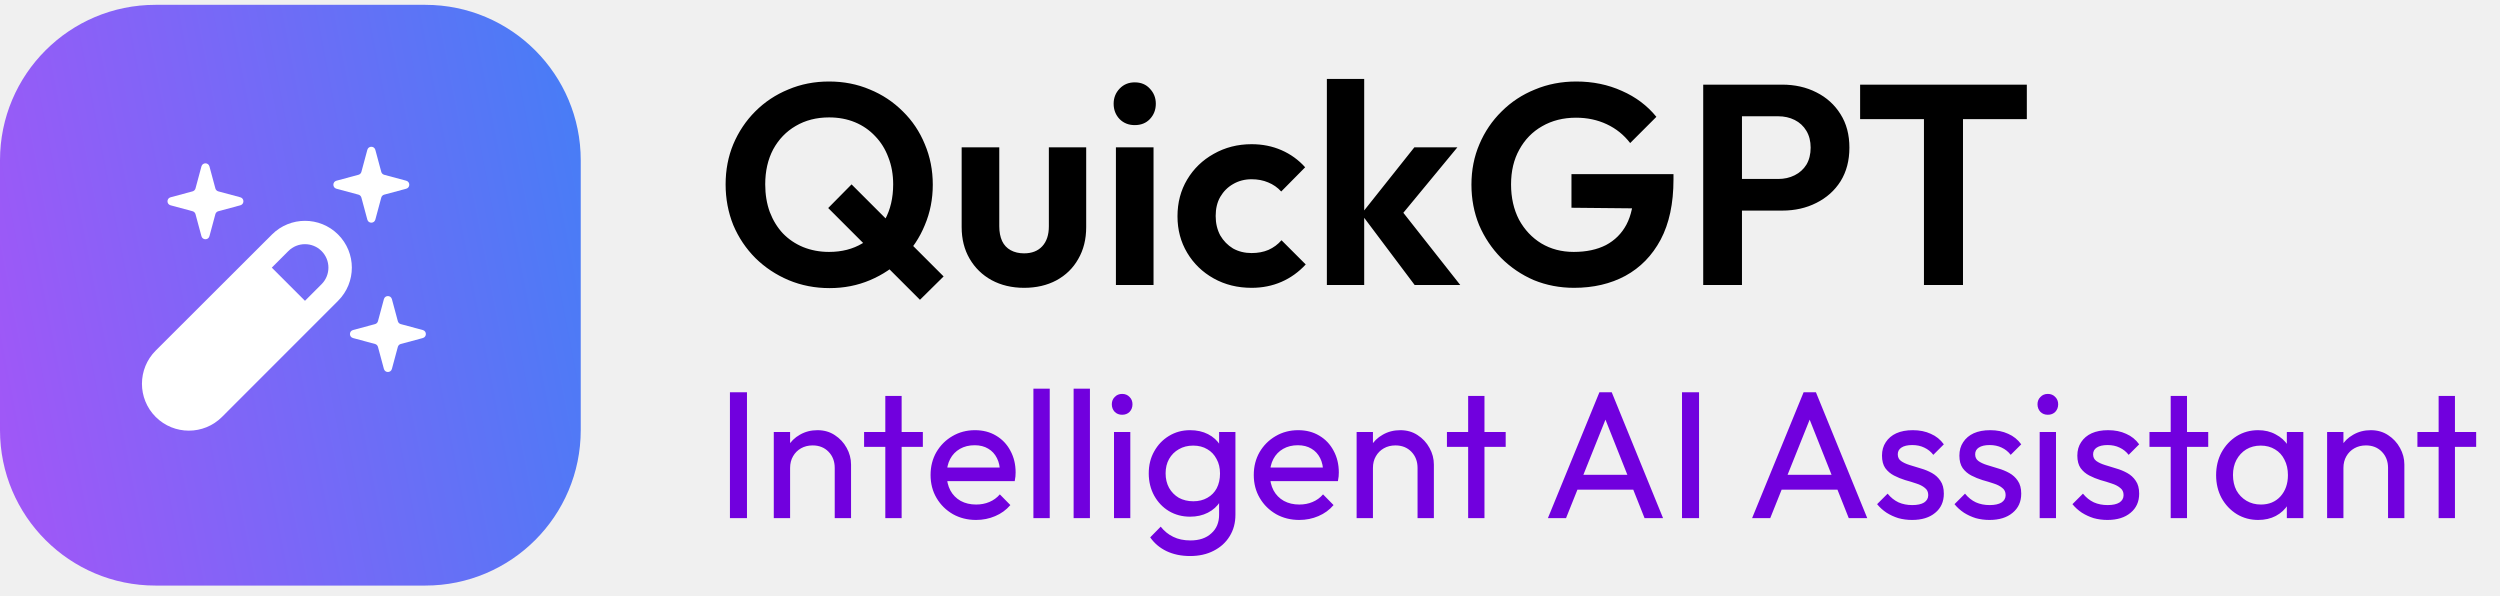
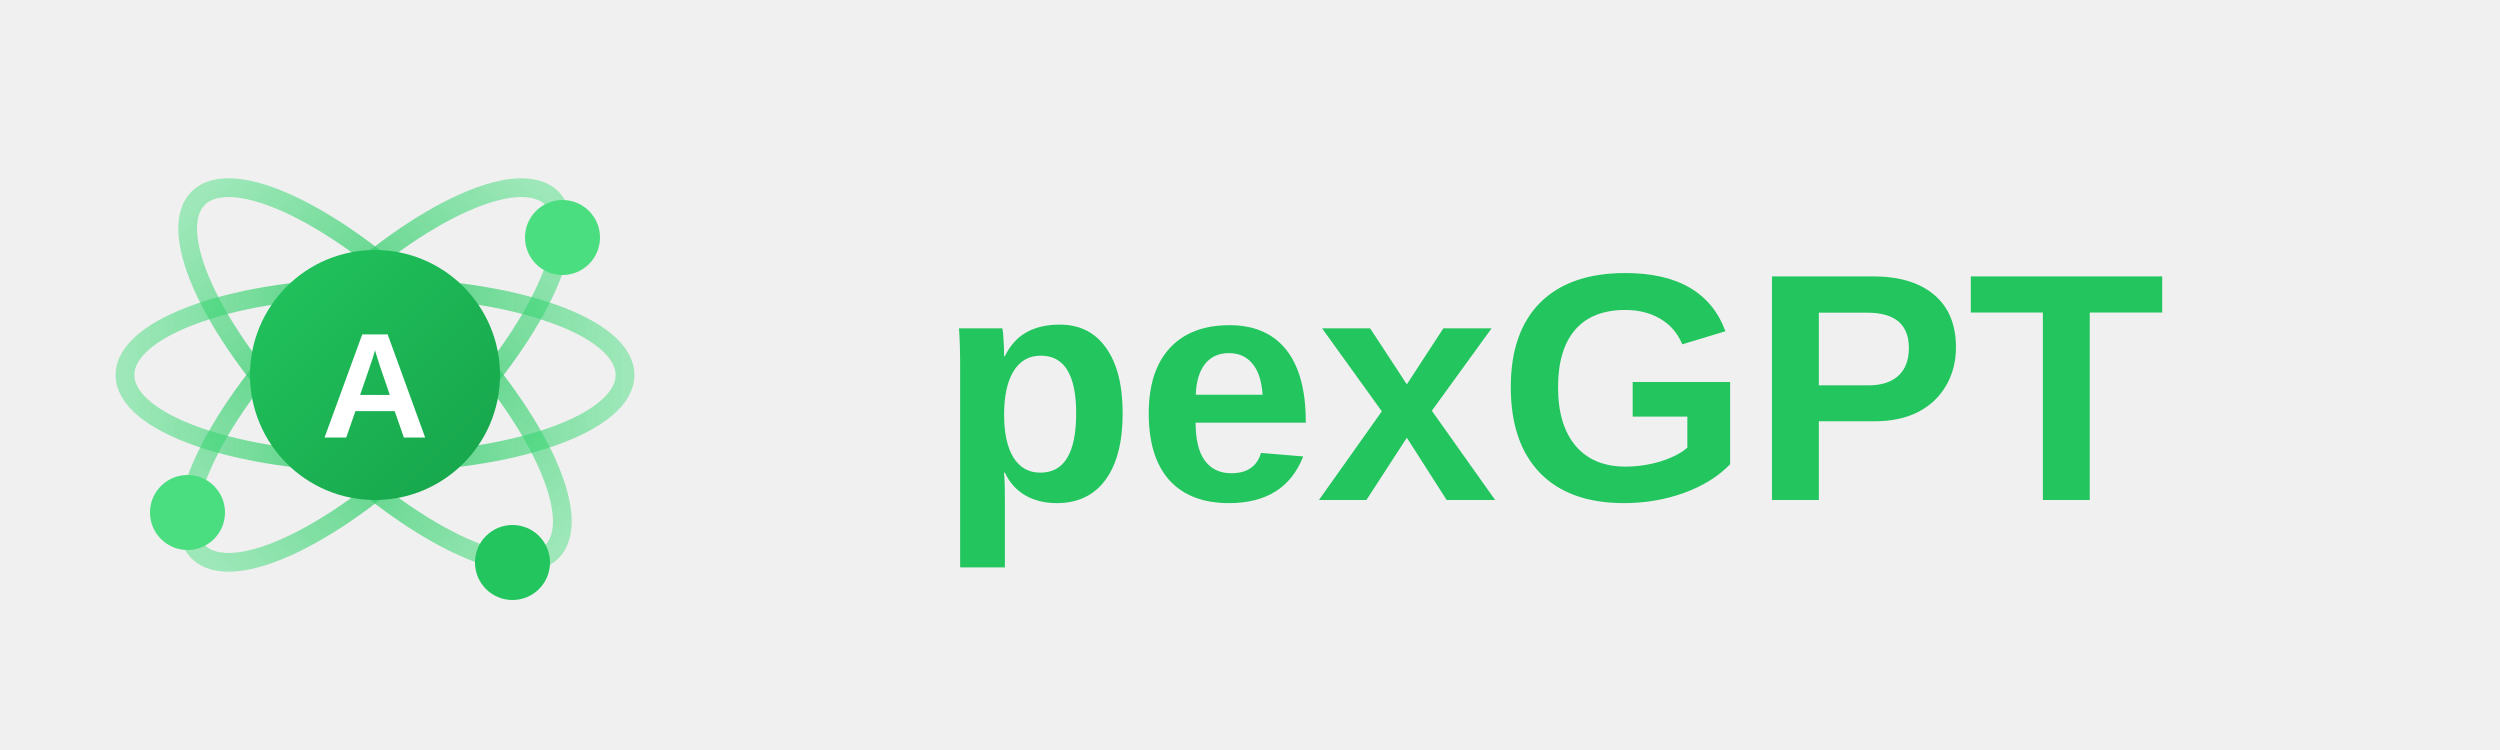
- <svg xmlns="http://www.w3.org/2000/svg" width="193" height="46" viewBox="0 0 193 46" fill="none">
-   <path d="M64.047 22.242C62.918 22.242 61.862 22.037 60.879 21.626C59.911 21.215 59.06 20.651 58.327 19.932C57.594 19.199 57.022 18.348 56.611 17.38C56.215 16.397 56.017 15.349 56.017 14.234C56.017 13.119 56.215 12.085 56.611 11.132C57.022 10.164 57.587 9.321 58.305 8.602C59.038 7.869 59.889 7.304 60.857 6.908C61.825 6.497 62.874 6.292 64.003 6.292C65.132 6.292 66.181 6.497 67.149 6.908C68.117 7.304 68.968 7.869 69.701 8.602C70.434 9.321 70.999 10.164 71.395 11.132C71.806 12.1 72.011 13.141 72.011 14.256C72.011 15.371 71.806 16.412 71.395 17.38C70.999 18.348 70.434 19.199 69.701 19.932C68.983 20.651 68.139 21.215 67.171 21.626C66.203 22.037 65.162 22.242 64.047 22.242ZM71.021 23.144L63.937 16.06L65.741 14.234L72.847 21.34L71.021 23.144ZM64.003 19.448C64.986 19.448 65.844 19.228 66.577 18.788C67.325 18.348 67.904 17.739 68.315 16.962C68.74 16.185 68.953 15.275 68.953 14.234C68.953 13.471 68.829 12.775 68.579 12.144C68.344 11.513 68.007 10.971 67.567 10.516C67.127 10.047 66.606 9.687 66.005 9.438C65.404 9.189 64.737 9.064 64.003 9.064C63.035 9.064 62.177 9.284 61.429 9.724C60.696 10.149 60.117 10.751 59.691 11.528C59.281 12.305 59.075 13.207 59.075 14.234C59.075 15.011 59.193 15.723 59.427 16.368C59.676 17.013 60.014 17.563 60.439 18.018C60.879 18.473 61.4 18.825 62.001 19.074C62.617 19.323 63.285 19.448 64.003 19.448ZM79.058 22.22C78.119 22.22 77.283 22.022 76.55 21.626C75.831 21.23 75.267 20.68 74.856 19.976C74.445 19.272 74.24 18.458 74.24 17.534V11.374H77.144V17.468C77.144 17.908 77.217 18.289 77.364 18.612C77.511 18.92 77.731 19.155 78.024 19.316C78.317 19.477 78.662 19.558 79.058 19.558C79.659 19.558 80.129 19.375 80.466 19.008C80.803 18.641 80.972 18.128 80.972 17.468V11.374H83.854V17.534C83.854 18.473 83.649 19.294 83.238 19.998C82.842 20.702 82.277 21.252 81.544 21.648C80.825 22.029 79.997 22.22 79.058 22.22ZM86.149 22V11.374H89.053V22L86.149 22ZM87.601 9.658C87.132 9.658 86.743 9.504 86.435 9.196C86.127 8.873 85.973 8.477 85.973 8.008C85.973 7.553 86.127 7.165 86.435 6.842C86.743 6.519 87.132 6.358 87.601 6.358C88.085 6.358 88.474 6.519 88.767 6.842C89.075 7.165 89.229 7.553 89.229 8.008C89.229 8.477 89.075 8.873 88.767 9.196C88.474 9.504 88.085 9.658 87.601 9.658ZM96.622 22.22C95.537 22.22 94.561 21.978 93.696 21.494C92.831 21.01 92.149 20.35 91.65 19.514C91.151 18.678 90.902 17.739 90.902 16.698C90.902 15.642 91.151 14.696 91.65 13.86C92.149 13.024 92.831 12.364 93.696 11.88C94.576 11.381 95.551 11.132 96.622 11.132C97.458 11.132 98.228 11.286 98.932 11.594C99.636 11.902 100.245 12.342 100.758 12.914L98.91 14.784C98.631 14.476 98.294 14.241 97.898 14.08C97.517 13.919 97.091 13.838 96.622 13.838C96.094 13.838 95.617 13.963 95.192 14.212C94.781 14.447 94.451 14.777 94.202 15.202C93.967 15.613 93.85 16.104 93.85 16.676C93.85 17.233 93.967 17.732 94.202 18.172C94.451 18.597 94.781 18.935 95.192 19.184C95.617 19.419 96.094 19.536 96.622 19.536C97.106 19.536 97.539 19.455 97.92 19.294C98.316 19.118 98.653 18.869 98.932 18.546L100.802 20.416C100.259 21.003 99.636 21.45 98.932 21.758C98.228 22.066 97.458 22.22 96.622 22.22ZM109.21 22L105.096 16.522L109.188 11.374H112.51L107.714 17.182L107.824 15.774L112.73 22H109.21ZM102.434 22V6.094H105.316V22H102.434ZM121.515 22.22C120.415 22.22 119.381 22.022 118.413 21.626C117.46 21.215 116.617 20.643 115.883 19.91C115.165 19.177 114.6 18.333 114.189 17.38C113.793 16.412 113.595 15.371 113.595 14.256C113.595 13.127 113.801 12.085 114.211 11.132C114.622 10.164 115.194 9.321 115.927 8.602C116.661 7.869 117.519 7.304 118.501 6.908C119.484 6.497 120.547 6.292 121.691 6.292C122.967 6.292 124.141 6.534 125.211 7.018C126.282 7.487 127.169 8.155 127.873 9.02L125.849 11.044C125.365 10.413 124.764 9.929 124.045 9.592C123.327 9.255 122.535 9.086 121.669 9.086C120.687 9.086 119.814 9.306 119.051 9.746C118.303 10.171 117.717 10.773 117.291 11.55C116.866 12.313 116.653 13.207 116.653 14.234C116.653 15.261 116.859 16.17 117.269 16.962C117.695 17.739 118.267 18.348 118.985 18.788C119.719 19.228 120.555 19.448 121.493 19.448C122.461 19.448 123.29 19.272 123.979 18.92C124.669 18.553 125.197 18.025 125.563 17.336C125.93 16.632 126.113 15.774 126.113 14.762L128.071 16.104L121.317 16.038V13.442H129.193V13.86C129.193 15.708 128.863 17.255 128.203 18.502C127.543 19.734 126.634 20.665 125.475 21.296C124.331 21.912 123.011 22.22 121.515 22.22ZM133.688 16.258V13.816L137.274 13.816C137.744 13.816 138.169 13.721 138.55 13.53C138.932 13.339 139.232 13.068 139.452 12.716C139.672 12.349 139.782 11.909 139.782 11.396C139.782 10.897 139.672 10.465 139.452 10.098C139.232 9.731 138.932 9.453 138.55 9.262C138.169 9.071 137.744 8.976 137.274 8.976L133.688 8.976V6.534H137.582C138.565 6.534 139.445 6.732 140.222 7.128C141.014 7.524 141.638 8.089 142.092 8.822C142.547 9.541 142.774 10.399 142.774 11.396C142.774 12.393 142.547 13.259 142.092 13.992C141.638 14.711 141.014 15.268 140.222 15.664C139.445 16.06 138.565 16.258 137.582 16.258H133.688ZM131.488 22V6.534H134.48V22H131.488ZM148.529 22V6.864H151.543V22L148.529 22ZM143.601 9.196V6.534H156.471V9.196H143.601Z" fill="black" />
-   <path d="M56.351 40V30.284H57.667V40H56.351ZM64.441 40V36.122C64.441 35.618 64.282 35.203 63.965 34.876C63.647 34.549 63.236 34.386 62.733 34.386C62.397 34.386 62.098 34.461 61.837 34.61C61.575 34.759 61.37 34.965 61.221 35.226C61.071 35.487 60.996 35.786 60.996 36.122L60.478 35.828C60.478 35.324 60.59 34.876 60.815 34.484C61.038 34.092 61.351 33.784 61.752 33.56C62.154 33.327 62.606 33.21 63.111 33.21C63.614 33.21 64.058 33.336 64.441 33.588C64.832 33.84 65.141 34.171 65.365 34.582C65.588 34.983 65.701 35.413 65.701 35.87V40H64.441ZM59.736 40V33.35H60.996V40H59.736ZM68.346 40V30.564H69.606V40H68.346ZM66.708 34.498V33.35H71.244V34.498H66.708ZM75.354 40.14C74.691 40.14 74.094 39.991 73.562 39.692C73.03 39.384 72.61 38.969 72.302 38.446C71.994 37.923 71.84 37.331 71.84 36.668C71.84 36.015 71.989 35.427 72.288 34.904C72.596 34.381 73.006 33.971 73.52 33.672C74.042 33.364 74.626 33.21 75.27 33.21C75.886 33.21 76.427 33.35 76.894 33.63C77.37 33.91 77.738 34.297 78 34.792C78.27 35.287 78.406 35.847 78.406 36.472C78.406 36.565 78.401 36.668 78.392 36.78C78.382 36.883 78.364 37.004 78.336 37.144H72.722V36.094H77.664L77.202 36.5C77.202 36.052 77.122 35.674 76.964 35.366C76.805 35.049 76.581 34.806 76.292 34.638C76.002 34.461 75.652 34.372 75.242 34.372C74.812 34.372 74.434 34.465 74.108 34.652C73.781 34.839 73.529 35.1 73.352 35.436C73.174 35.772 73.086 36.169 73.086 36.626C73.086 37.093 73.179 37.503 73.366 37.858C73.552 38.203 73.818 38.474 74.164 38.67C74.509 38.857 74.906 38.95 75.354 38.95C75.727 38.95 76.068 38.885 76.376 38.754C76.693 38.623 76.964 38.427 77.188 38.166L78 38.992C77.682 39.365 77.29 39.65 76.824 39.846C76.366 40.042 75.876 40.14 75.354 40.14ZM79.779 40V30.004H81.04V40H79.779ZM82.883 40V30.004H84.143V40H82.883ZM86.001 40V33.35H87.26V40H86.001ZM86.63 32.02C86.397 32.02 86.206 31.945 86.056 31.796C85.907 31.637 85.832 31.441 85.832 31.208C85.832 30.984 85.907 30.797 86.056 30.648C86.206 30.489 86.397 30.41 86.63 30.41C86.864 30.41 87.055 30.489 87.204 30.648C87.354 30.797 87.428 30.984 87.428 31.208C87.428 31.441 87.354 31.637 87.204 31.796C87.055 31.945 86.864 32.02 86.63 32.02ZM91.875 42.926C91.194 42.926 90.587 42.8 90.055 42.548C89.533 42.296 89.113 41.941 88.795 41.484L89.607 40.658C89.878 41.003 90.2 41.265 90.573 41.442C90.947 41.629 91.39 41.722 91.903 41.722C92.585 41.722 93.121 41.54 93.513 41.176C93.915 40.821 94.115 40.341 94.115 39.734V38.082L94.339 36.584L94.115 35.1V33.35H95.375V39.734C95.375 40.369 95.226 40.924 94.927 41.4C94.638 41.876 94.227 42.249 93.695 42.52C93.173 42.791 92.566 42.926 91.875 42.926ZM91.875 39.888C91.269 39.888 90.723 39.743 90.237 39.454C89.761 39.165 89.383 38.768 89.103 38.264C88.823 37.751 88.683 37.177 88.683 36.542C88.683 35.907 88.823 35.343 89.103 34.848C89.383 34.344 89.761 33.947 90.237 33.658C90.723 33.359 91.269 33.21 91.875 33.21C92.398 33.21 92.86 33.313 93.261 33.518C93.663 33.723 93.98 34.013 94.213 34.386C94.456 34.75 94.587 35.179 94.605 35.674V37.438C94.577 37.923 94.442 38.353 94.199 38.726C93.966 39.09 93.649 39.375 93.247 39.58C92.846 39.785 92.389 39.888 91.875 39.888ZM92.127 38.698C92.538 38.698 92.897 38.609 93.205 38.432C93.523 38.255 93.765 38.007 93.933 37.69C94.101 37.363 94.185 36.985 94.185 36.556C94.185 36.127 94.097 35.753 93.919 35.436C93.751 35.109 93.513 34.857 93.205 34.68C92.897 34.493 92.533 34.4 92.113 34.4C91.693 34.4 91.325 34.493 91.007 34.68C90.69 34.857 90.438 35.109 90.251 35.436C90.074 35.753 89.985 36.122 89.985 36.542C89.985 36.962 90.074 37.335 90.251 37.662C90.438 37.989 90.69 38.245 91.007 38.432C91.334 38.609 91.707 38.698 92.127 38.698ZM100.305 40.14C99.642 40.14 99.045 39.991 98.513 39.692C97.981 39.384 97.561 38.969 97.253 38.446C96.945 37.923 96.791 37.331 96.791 36.668C96.791 36.015 96.94 35.427 97.239 34.904C97.547 34.381 97.957 33.971 98.471 33.672C98.993 33.364 99.577 33.21 100.221 33.21C100.837 33.21 101.378 33.35 101.845 33.63C102.321 33.91 102.689 34.297 102.951 34.792C103.221 35.287 103.357 35.847 103.357 36.472C103.357 36.565 103.352 36.668 103.343 36.78C103.333 36.883 103.315 37.004 103.287 37.144H97.673V36.094H102.615L102.153 36.5C102.153 36.052 102.073 35.674 101.915 35.366C101.756 35.049 101.532 34.806 101.243 34.638C100.953 34.461 100.603 34.372 100.193 34.372C99.763 34.372 99.385 34.465 99.059 34.652C98.732 34.839 98.48 35.1 98.303 35.436C98.125 35.772 98.037 36.169 98.037 36.626C98.037 37.093 98.13 37.503 98.317 37.858C98.503 38.203 98.769 38.474 99.115 38.67C99.46 38.857 99.857 38.95 100.305 38.95C100.678 38.95 101.019 38.885 101.327 38.754C101.644 38.623 101.915 38.427 102.139 38.166L102.951 38.992C102.633 39.365 102.241 39.65 101.775 39.846C101.317 40.042 100.827 40.14 100.305 40.14ZM109.435 40V36.122C109.435 35.618 109.276 35.203 108.959 34.876C108.641 34.549 108.231 34.386 107.727 34.386C107.391 34.386 107.092 34.461 106.831 34.61C106.569 34.759 106.364 34.965 106.215 35.226C106.065 35.487 105.991 35.786 105.991 36.122L105.473 35.828C105.473 35.324 105.585 34.876 105.809 34.484C106.033 34.092 106.345 33.784 106.747 33.56C107.148 33.327 107.601 33.21 108.105 33.21C108.609 33.21 109.052 33.336 109.435 33.588C109.827 33.84 110.135 34.171 110.359 34.582C110.583 34.983 110.695 35.413 110.695 35.87V40H109.435ZM104.731 40V33.35H105.991V40H104.731ZM113.341 40V30.564H114.601V40H113.341ZM111.703 34.498V33.35H116.239V34.498H111.703ZM119.498 40L123.474 30.284H124.426L128.388 40H126.96L123.698 31.782H124.188L120.898 40H119.498ZM121.388 37.802V36.654H126.498V37.802H121.388ZM129.851 40V30.284H131.167V40H129.851ZM135.262 40L139.238 30.284H140.19L144.152 40H142.724L139.462 31.782H139.952L136.662 40H135.262ZM137.152 37.802V36.654H142.262V37.802H137.152ZM147.614 40.14C147.241 40.14 146.886 40.093 146.55 40C146.224 39.897 145.92 39.757 145.64 39.58C145.36 39.393 145.118 39.174 144.912 38.922L145.724 38.11C145.967 38.409 146.247 38.633 146.564 38.782C146.882 38.922 147.236 38.992 147.628 38.992C148.02 38.992 148.324 38.927 148.538 38.796C148.753 38.656 148.86 38.465 148.86 38.222C148.86 37.979 148.772 37.793 148.594 37.662C148.426 37.522 148.207 37.41 147.936 37.326C147.666 37.233 147.376 37.144 147.068 37.06C146.77 36.967 146.485 36.85 146.214 36.71C145.944 36.57 145.72 36.379 145.542 36.136C145.374 35.893 145.29 35.571 145.29 35.17C145.29 34.769 145.388 34.423 145.584 34.134C145.78 33.835 146.051 33.607 146.396 33.448C146.751 33.289 147.176 33.21 147.67 33.21C148.193 33.21 148.655 33.303 149.056 33.49C149.467 33.667 149.803 33.938 150.064 34.302L149.252 35.114C149.066 34.871 148.832 34.685 148.552 34.554C148.282 34.423 147.974 34.358 147.628 34.358C147.264 34.358 146.984 34.423 146.788 34.554C146.602 34.675 146.508 34.848 146.508 35.072C146.508 35.296 146.592 35.469 146.76 35.59C146.928 35.711 147.148 35.814 147.418 35.898C147.698 35.982 147.988 36.071 148.286 36.164C148.585 36.248 148.87 36.365 149.14 36.514C149.411 36.663 149.63 36.864 149.798 37.116C149.976 37.368 150.064 37.699 150.064 38.11C150.064 38.735 149.84 39.23 149.392 39.594C148.954 39.958 148.361 40.14 147.614 40.14ZM153.589 40.14C153.215 40.14 152.861 40.093 152.525 40C152.198 39.897 151.895 39.757 151.615 39.58C151.335 39.393 151.092 39.174 150.887 38.922L151.699 38.11C151.941 38.409 152.221 38.633 152.539 38.782C152.856 38.922 153.211 38.992 153.603 38.992C153.995 38.992 154.298 38.927 154.513 38.796C154.727 38.656 154.835 38.465 154.835 38.222C154.835 37.979 154.746 37.793 154.569 37.662C154.401 37.522 154.181 37.41 153.911 37.326C153.64 37.233 153.351 37.144 153.043 37.06C152.744 36.967 152.459 36.85 152.189 36.71C151.918 36.57 151.694 36.379 151.517 36.136C151.349 35.893 151.265 35.571 151.265 35.17C151.265 34.769 151.363 34.423 151.559 34.134C151.755 33.835 152.025 33.607 152.371 33.448C152.725 33.289 153.15 33.21 153.645 33.21C154.167 33.21 154.629 33.303 155.031 33.49C155.441 33.667 155.777 33.938 156.039 34.302L155.227 35.114C155.04 34.871 154.807 34.685 154.527 34.554C154.256 34.423 153.948 34.358 153.603 34.358C153.239 34.358 152.959 34.423 152.763 34.554C152.576 34.675 152.483 34.848 152.483 35.072C152.483 35.296 152.567 35.469 152.735 35.59C152.903 35.711 153.122 35.814 153.393 35.898C153.673 35.982 153.962 36.071 154.261 36.164C154.559 36.248 154.844 36.365 155.115 36.514C155.385 36.663 155.605 36.864 155.773 37.116C155.95 37.368 156.039 37.699 156.039 38.11C156.039 38.735 155.815 39.23 155.367 39.594C154.928 39.958 154.335 40.14 153.589 40.14ZM157.463 40V33.35H158.723V40H157.463ZM158.093 32.02C157.86 32.02 157.669 31.945 157.519 31.796C157.37 31.637 157.295 31.441 157.295 31.208C157.295 30.984 157.37 30.797 157.519 30.648C157.669 30.489 157.86 30.41 158.093 30.41C158.327 30.41 158.518 30.489 158.667 30.648C158.817 30.797 158.891 30.984 158.891 31.208C158.891 31.441 158.817 31.637 158.667 31.796C158.518 31.945 158.327 32.02 158.093 32.02ZM162.694 40.14C162.321 40.14 161.966 40.093 161.63 40C161.304 39.897 161 39.757 160.72 39.58C160.44 39.393 160.198 39.174 159.992 38.922L160.804 38.11C161.047 38.409 161.327 38.633 161.644 38.782C161.962 38.922 162.316 38.992 162.708 38.992C163.1 38.992 163.404 38.927 163.618 38.796C163.833 38.656 163.94 38.465 163.94 38.222C163.94 37.979 163.852 37.793 163.674 37.662C163.506 37.522 163.287 37.41 163.016 37.326C162.746 37.233 162.456 37.144 162.148 37.06C161.85 36.967 161.565 36.85 161.294 36.71C161.024 36.57 160.8 36.379 160.622 36.136C160.454 35.893 160.37 35.571 160.37 35.17C160.37 34.769 160.468 34.423 160.664 34.134C160.86 33.835 161.131 33.607 161.476 33.448C161.831 33.289 162.256 33.21 162.75 33.21C163.273 33.21 163.735 33.303 164.136 33.49C164.547 33.667 164.883 33.938 165.144 34.302L164.332 35.114C164.146 34.871 163.912 34.685 163.632 34.554C163.362 34.423 163.054 34.358 162.708 34.358C162.344 34.358 162.064 34.423 161.868 34.554C161.682 34.675 161.588 34.848 161.588 35.072C161.588 35.296 161.672 35.469 161.84 35.59C162.008 35.711 162.228 35.814 162.498 35.898C162.778 35.982 163.068 36.071 163.366 36.164C163.665 36.248 163.95 36.365 164.22 36.514C164.491 36.663 164.71 36.864 164.878 37.116C165.056 37.368 165.144 37.699 165.144 38.11C165.144 38.735 164.92 39.23 164.472 39.594C164.034 39.958 163.441 40.14 162.694 40.14ZM167.577 40V30.564H168.837V40H167.577ZM165.939 34.498V33.35H170.475V34.498H165.939ZM174.332 40.14C173.725 40.14 173.175 39.991 172.68 39.692C172.185 39.384 171.793 38.969 171.504 38.446C171.224 37.923 171.084 37.335 171.084 36.682C171.084 36.029 171.224 35.441 171.504 34.918C171.793 34.395 172.181 33.98 172.666 33.672C173.161 33.364 173.716 33.21 174.332 33.21C174.836 33.21 175.284 33.317 175.676 33.532C176.077 33.737 176.399 34.027 176.642 34.4C176.885 34.764 177.02 35.189 177.048 35.674V37.676C177.02 38.152 176.885 38.577 176.642 38.95C176.409 39.323 176.091 39.617 175.69 39.832C175.298 40.037 174.845 40.14 174.332 40.14ZM174.542 38.95C175.167 38.95 175.671 38.74 176.054 38.32C176.437 37.891 176.628 37.345 176.628 36.682C176.628 36.225 176.539 35.828 176.362 35.492C176.194 35.147 175.951 34.881 175.634 34.694C175.317 34.498 174.948 34.4 174.528 34.4C174.108 34.4 173.735 34.498 173.408 34.694C173.091 34.89 172.839 35.161 172.652 35.506C172.475 35.842 172.386 36.229 172.386 36.668C172.386 37.116 172.475 37.513 172.652 37.858C172.839 38.194 173.095 38.46 173.422 38.656C173.749 38.852 174.122 38.95 174.542 38.95ZM176.544 40V38.208L176.782 36.584L176.544 34.974V33.35H177.818V40H176.544ZM184.357 40V36.122C184.357 35.618 184.198 35.203 183.881 34.876C183.563 34.549 183.153 34.386 182.649 34.386C182.313 34.386 182.014 34.461 181.753 34.61C181.491 34.759 181.286 34.965 181.137 35.226C180.987 35.487 180.913 35.786 180.913 36.122L180.395 35.828C180.395 35.324 180.507 34.876 180.731 34.484C180.955 34.092 181.267 33.784 181.669 33.56C182.07 33.327 182.523 33.21 183.027 33.21C183.531 33.21 183.974 33.336 184.357 33.588C184.749 33.84 185.057 34.171 185.281 34.582C185.505 34.983 185.617 35.413 185.617 35.87V40H184.357ZM179.653 40V33.35H180.913V40H179.653ZM188.262 40V30.564H189.522V40H188.262ZM186.624 34.498V33.35H191.16V34.498H186.624Z" fill="#7100DE" />
-   <rect y="0.373" width="44.833" height="44.833" rx="12" fill="url(#paint0_linear_8977_4661)" />
-   <path fill-rule="evenodd" clip-rule="evenodd" d="M17.14 32.186L26.104 23.218C27.518 21.804 27.515 19.511 26.097 18.101C24.685 16.696 22.404 16.698 20.995 18.105L12.021 27.065C10.606 28.478 10.605 30.772 12.019 32.187C13.433 33.6 15.726 33.6 17.14 32.186ZM20.982 20.661L23.544 23.222L24.824 21.941C25.531 21.234 25.531 20.087 24.824 19.38C24.117 18.673 22.97 18.673 22.263 19.38L20.982 20.661Z" fill="white" />
-   <path d="M15.551 12.846C15.636 12.53 16.084 12.53 16.169 12.846L16.627 14.547C16.657 14.657 16.743 14.743 16.853 14.773L18.554 15.231C18.87 15.316 18.87 15.764 18.554 15.849L16.853 16.307C16.743 16.337 16.657 16.423 16.627 16.533L16.169 18.233C16.084 18.549 15.636 18.549 15.551 18.233L15.093 16.533C15.063 16.423 14.977 16.337 14.867 16.307L13.167 15.849C12.851 15.764 12.851 15.316 13.167 15.231L14.867 14.773C14.977 14.743 15.063 14.657 15.093 14.547L15.551 12.846Z" fill="white" />
-   <path d="M28.358 11.567C28.443 11.251 28.891 11.251 28.976 11.567L29.434 13.268C29.463 13.378 29.55 13.464 29.66 13.493L31.36 13.951C31.676 14.036 31.676 14.485 31.36 14.57L29.66 15.027C29.55 15.057 29.463 15.143 29.434 15.254L28.976 16.954C28.891 17.27 28.443 17.27 28.358 16.954L27.9 15.254C27.87 15.143 27.784 15.057 27.674 15.027L25.973 14.57C25.657 14.485 25.657 14.036 25.973 13.951L27.674 13.493C27.784 13.464 27.87 13.378 27.9 13.268L28.358 11.567Z" fill="white" />
-   <path d="M29.637 23.094C29.722 22.778 30.17 22.778 30.255 23.094L30.713 24.795C30.743 24.905 30.829 24.991 30.939 25.021L32.64 25.479C32.956 25.564 32.956 26.012 32.64 26.097L30.939 26.555C30.829 26.584 30.743 26.671 30.713 26.781L30.255 28.481C30.17 28.797 29.722 28.797 29.637 28.481L29.179 26.781C29.149 26.671 29.063 26.584 28.953 26.555L27.253 26.097C26.937 26.012 26.937 25.564 27.253 25.479L28.953 25.021C29.063 24.991 29.149 24.905 29.179 24.795L29.637 23.094Z" fill="white" />
+ <svg xmlns="http://www.w3.org/2000/svg" viewBox="0 0 200 60">
  <defs>
-     <linearGradient id="paint0_linear_8977_4661" x1="50.81" y1="16.812" x2="-2.989" y2="27.273" gradientUnits="userSpaceOnUse">
-       <stop stop-color="#4080F6" />
-       <stop offset="1" stop-color="#A356F7" />
+     <linearGradient id="nucleusFD" x1="0%" y1="0%" x2="100%" y2="100%">
+       <stop offset="0%" style="stop-color:#22c55e" />
+       <stop offset="100%" style="stop-color:#16a34a" />
+     </linearGradient>
+     <linearGradient id="orbitFD" x1="0%" y1="0%" x2="100%" y2="0%">
+       <stop offset="0%" style="stop-color:#4ade80;stop-opacity:0.5" />
+       <stop offset="50%" style="stop-color:#22c55e;stop-opacity:0.8" />
+       <stop offset="100%" style="stop-color:#4ade80;stop-opacity:0.5" />
    </linearGradient>
  </defs>
+   <g transform="translate(5, 5)">
+     <ellipse cx="25" cy="25" rx="20" ry="7" fill="none" stroke="url(#orbitFD)" stroke-width="1.5" transform="rotate(-45 25 25)" />
+     <ellipse cx="25" cy="25" rx="20" ry="7" fill="none" stroke="url(#orbitFD)" stroke-width="1.5" transform="rotate(45 25 25)" />
+     <ellipse cx="25" cy="25" rx="20" ry="7" fill="none" stroke="url(#orbitFD)" stroke-width="1.5" transform="rotate(0 25 25)" />
+     <circle cx="40" cy="14" r="3" fill="#4ade80" />
+     <circle cx="10" cy="36" r="3" fill="#4ade80" />
+     <circle cx="36" cy="40" r="3" fill="#22c55e" />
+     <circle cx="25" cy="25" r="10" fill="url(#nucleusFD)" />
+     <text x="25" y="30" font-family="Arial, sans-serif" font-size="12" font-weight="bold" fill="white" text-anchor="middle">A</text>
+   </g>
+   <text x="75" y="40" font-family="Arial, sans-serif" font-size="26" font-weight="bold" fill="#22c55e">pexGPT</text>
</svg>
